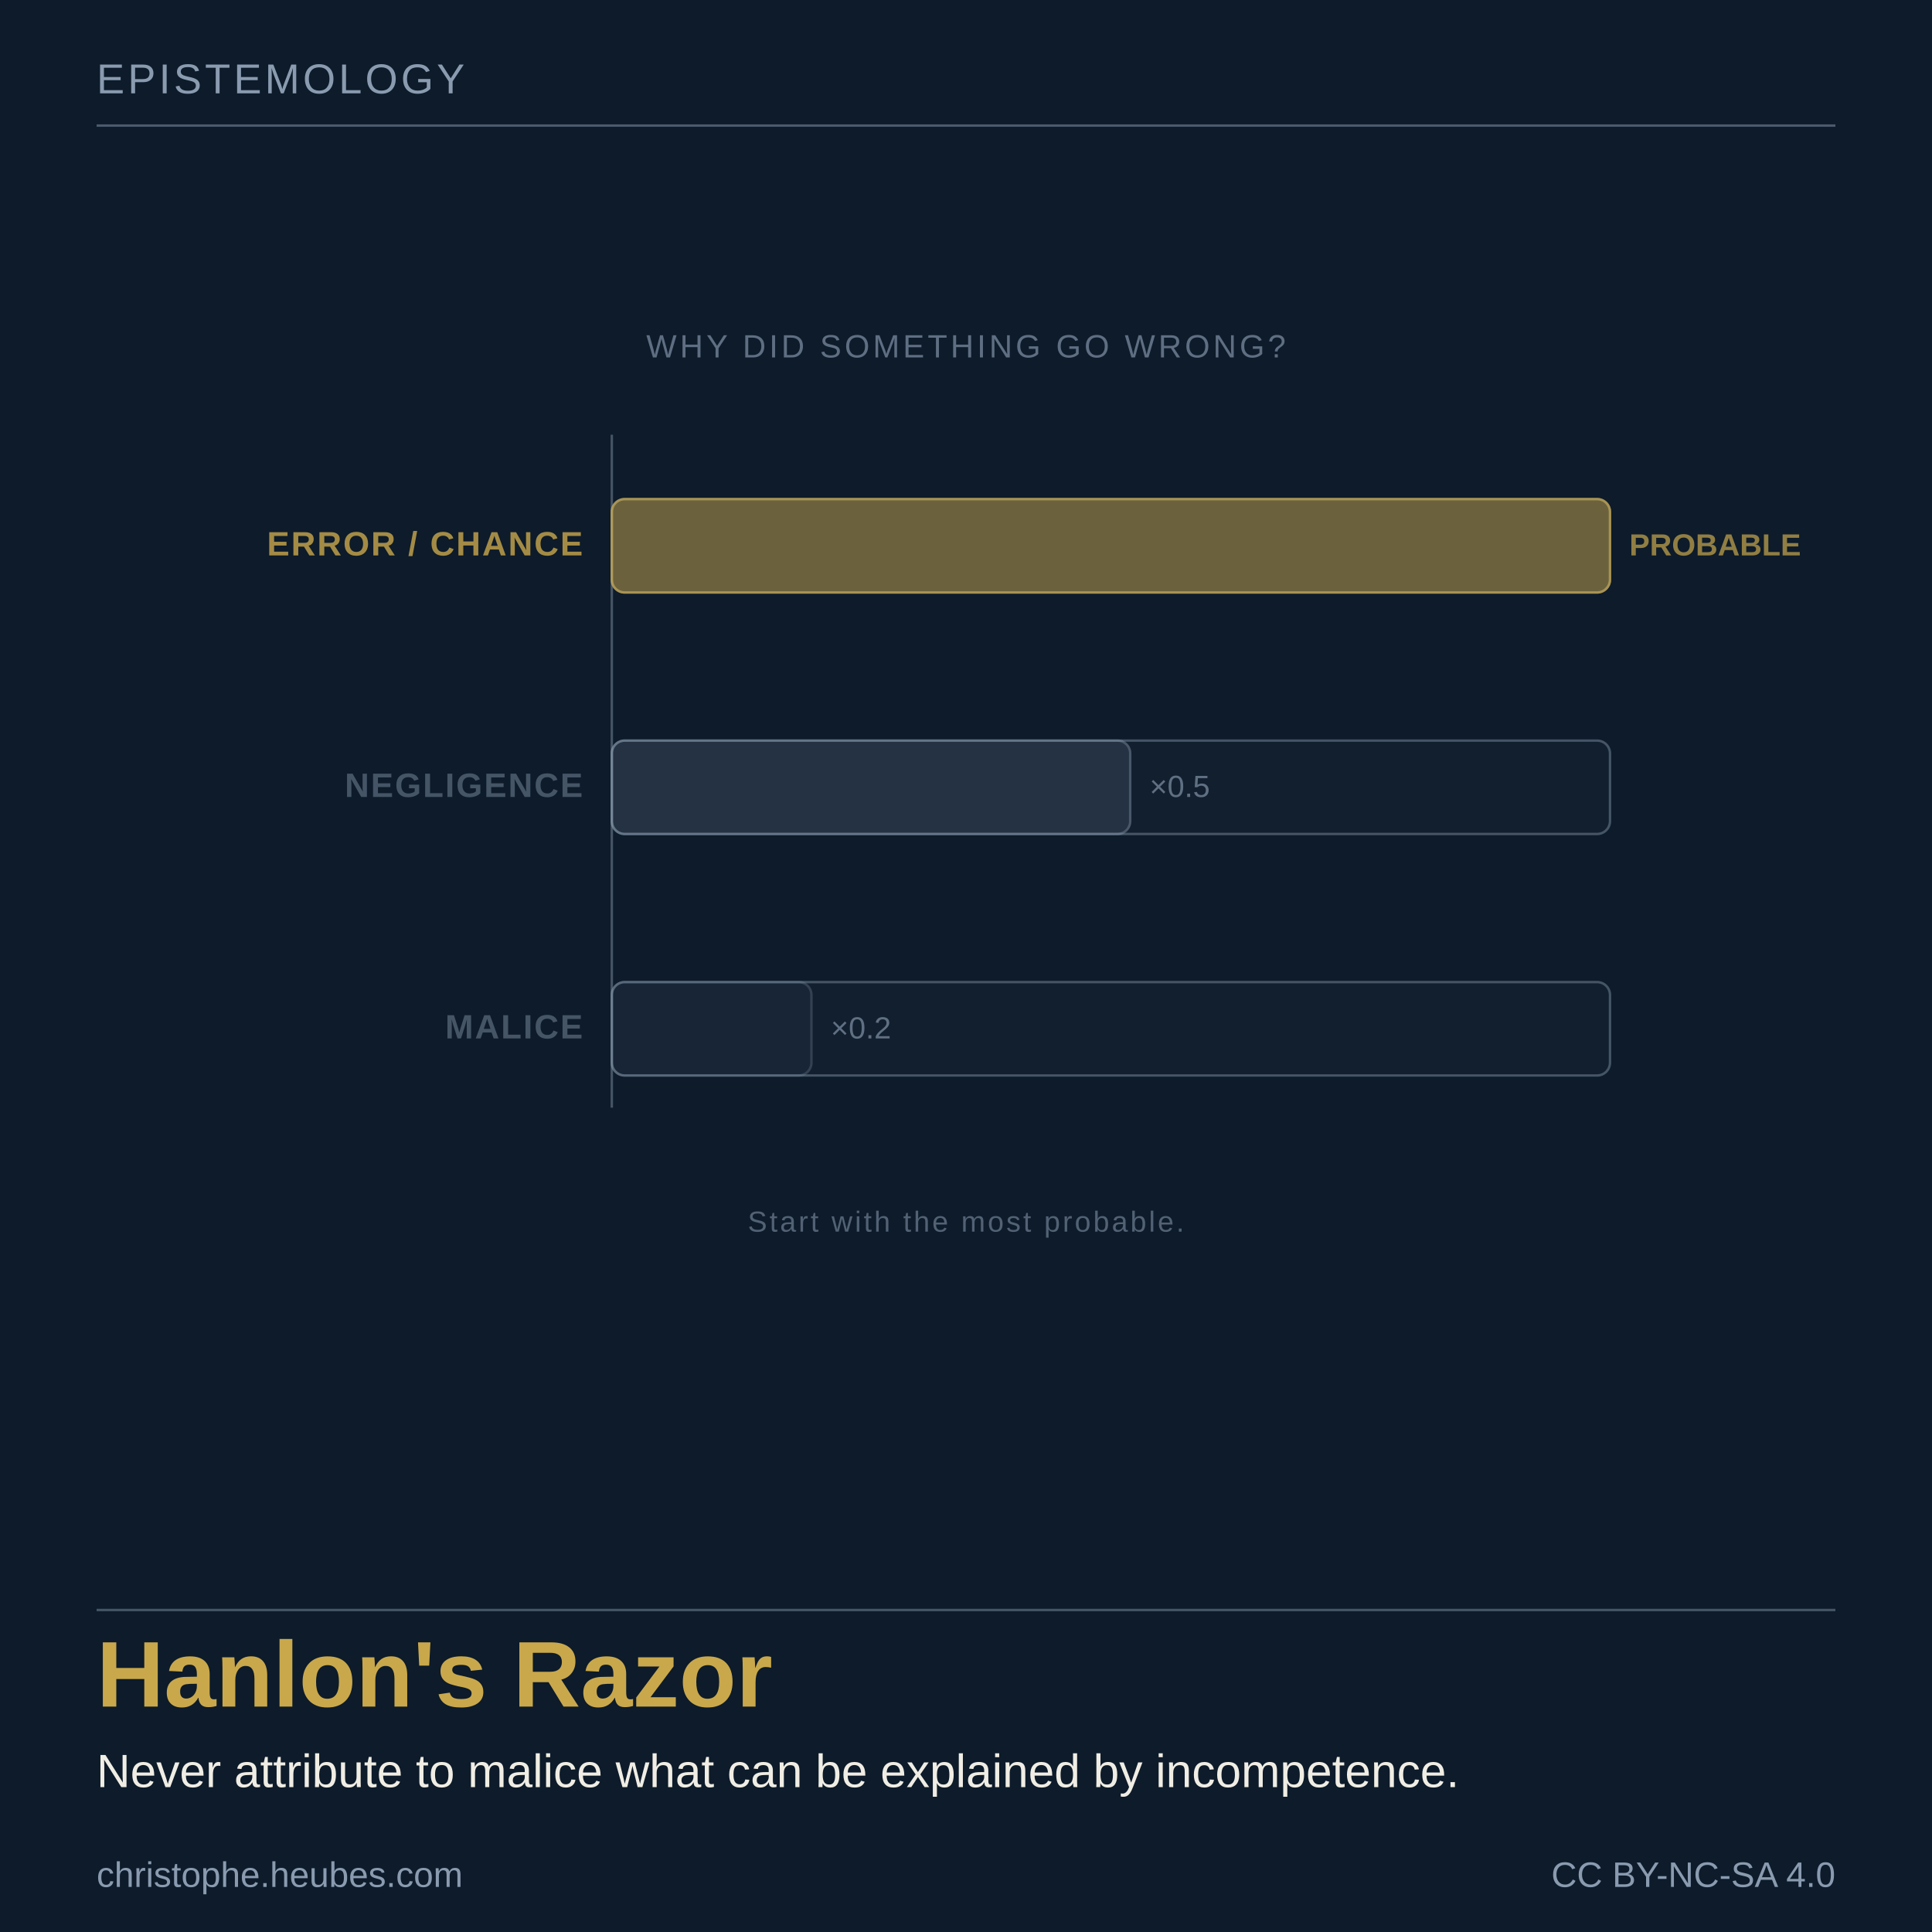
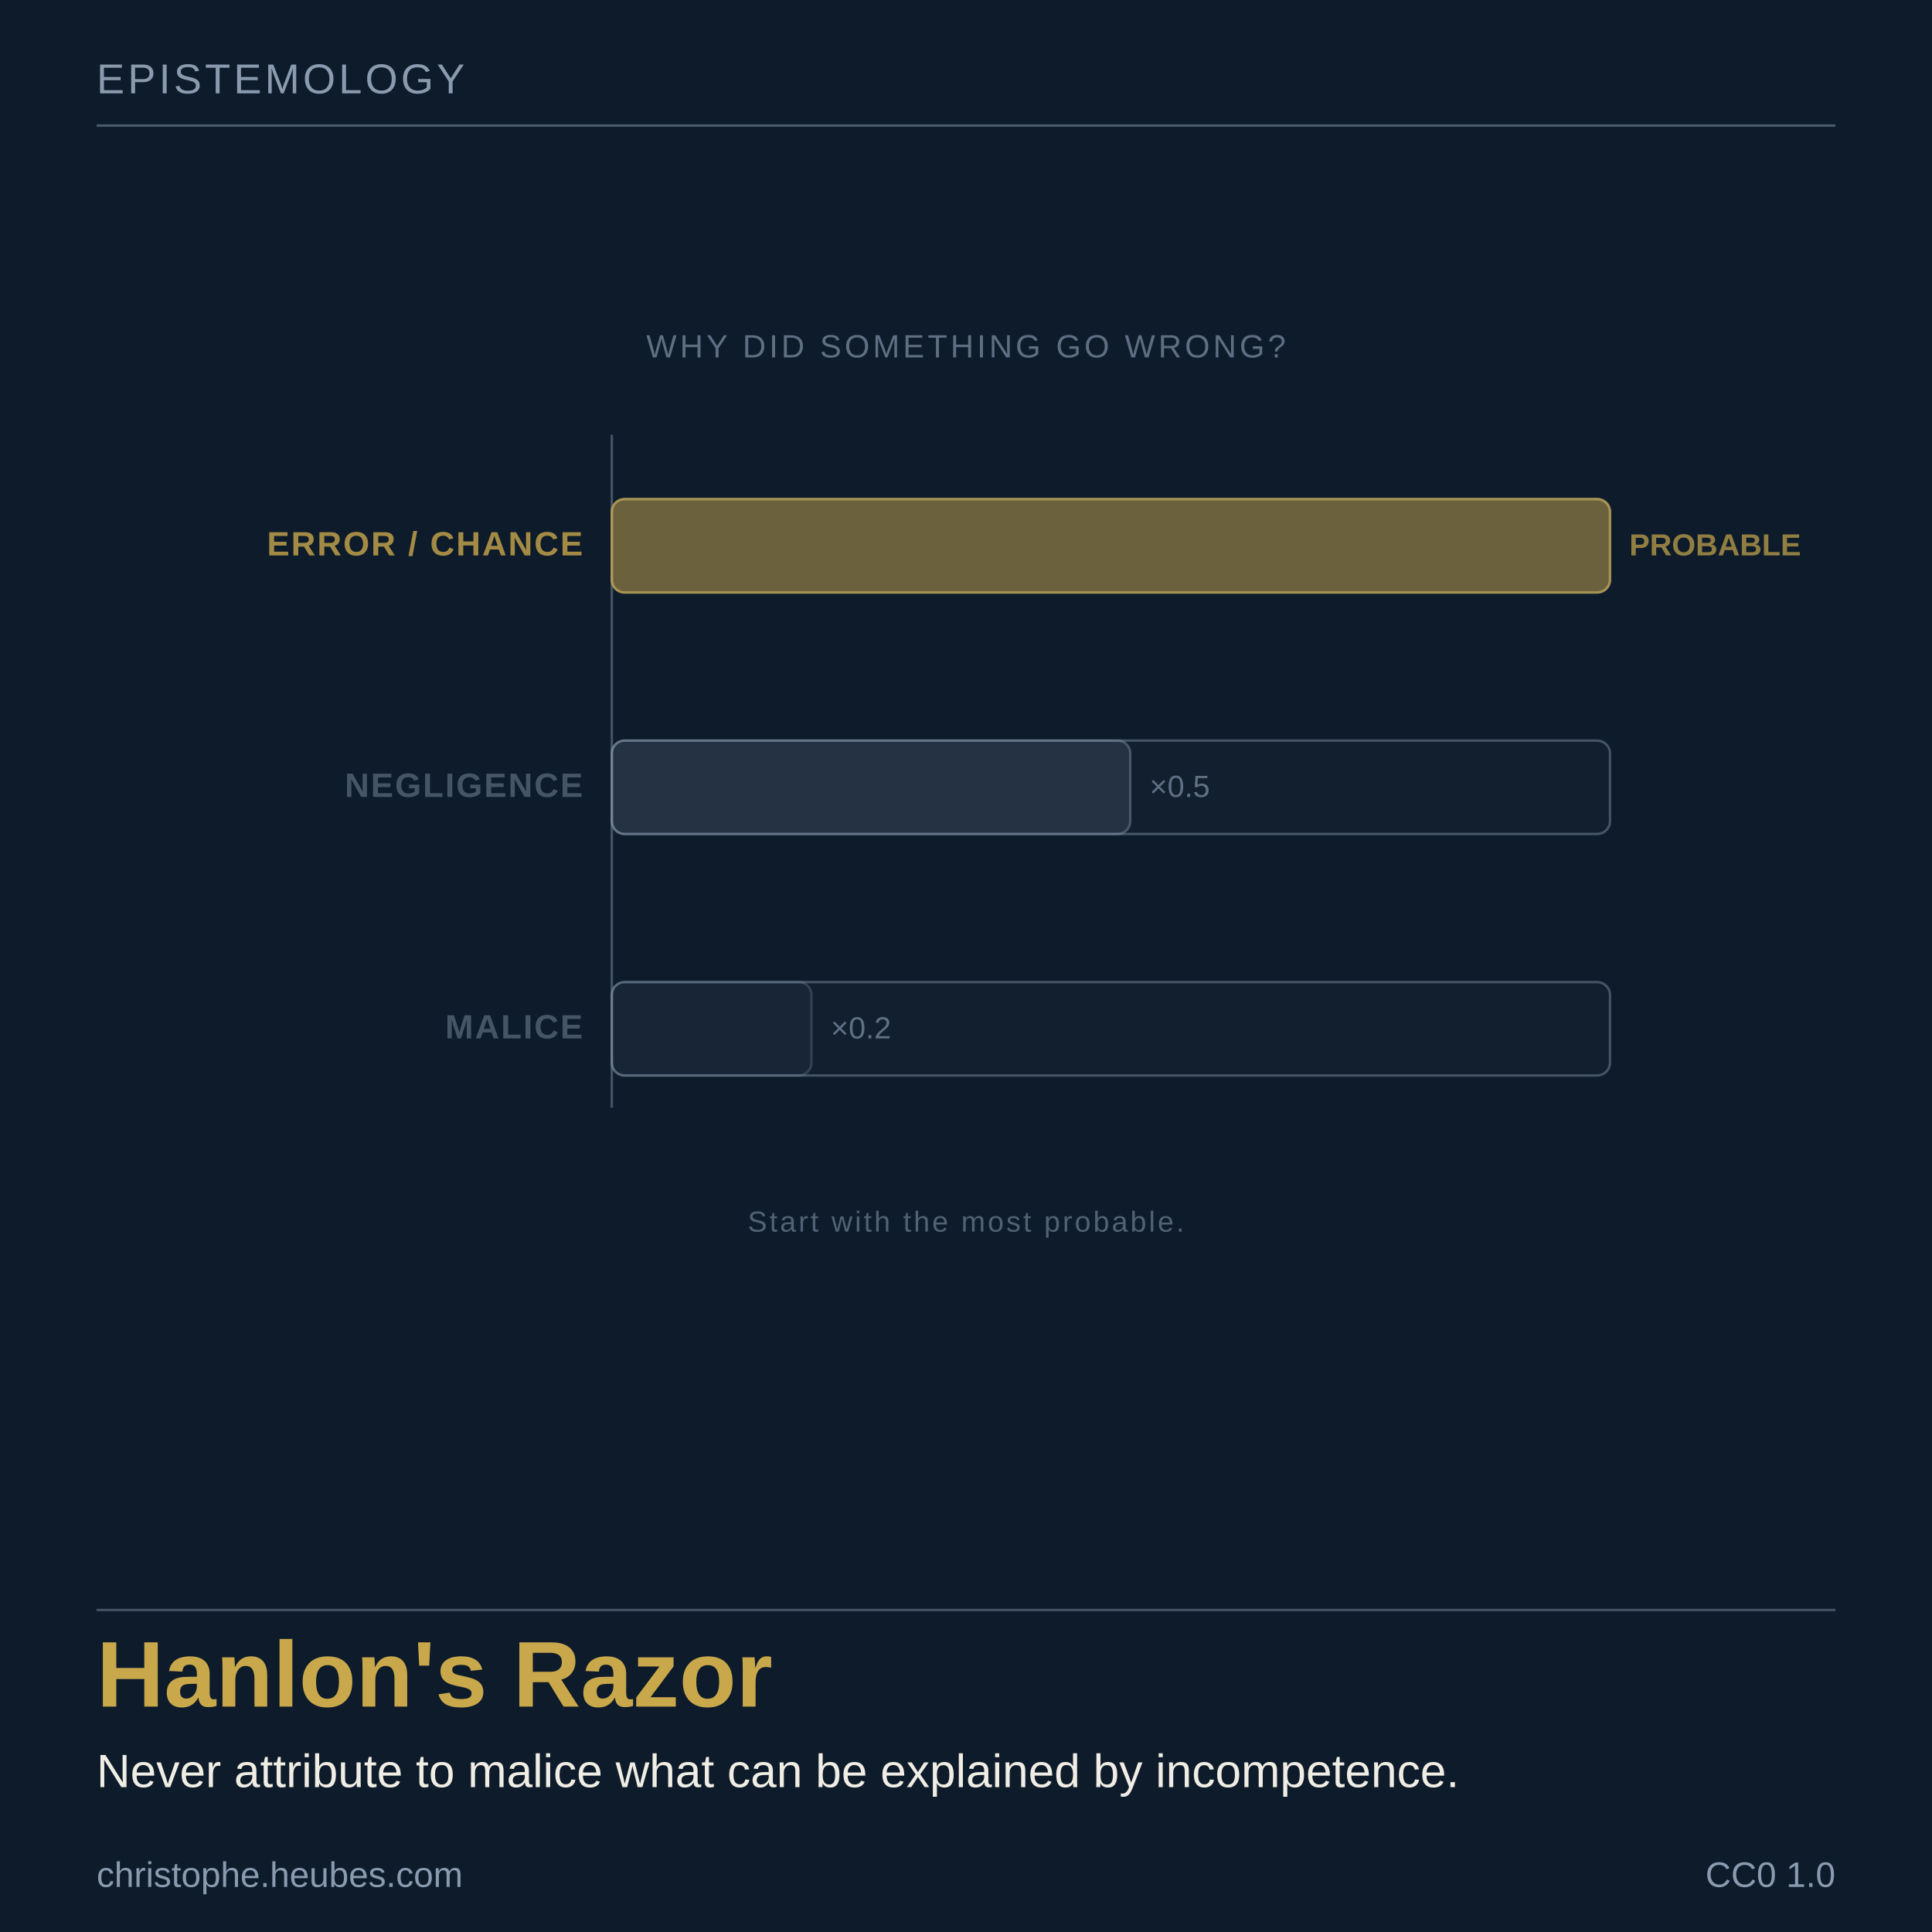
<svg xmlns="http://www.w3.org/2000/svg" viewBox="0 0 1200 1200" width="1200" height="1200">
  <rect width="1200" height="1200" fill="#0D1B2A" />
  <text x="60" y="58" font-family="'Ubuntu', 'Helvetica Neue', Arial, sans-serif" font-weight="500" font-size="26" fill="#8A9BB0" letter-spacing="2">EPISTEMOLOGY</text>
  <line x1="60" y1="78" x2="1140" y2="78" stroke="#8A9BB0" stroke-width="1.5" opacity="0.5" />
  <g transform="translate(0,0)">
    <text x="600" y="222" text-anchor="middle" font-family="'Ubuntu', 'Helvetica Neue', Arial, sans-serif" font-weight="500" font-size="20" letter-spacing="2" fill="#8A9BB0" opacity="0.65">WHY DID SOMETHING GO WRONG?</text>
    <line x1="380" y1="270" x2="380" y2="688" stroke="#8A9BB0" stroke-width="1.5" opacity="0.45" />
    <rect x="380" y="310" width="620" height="58" rx="8" fill="#8A9BB0" fill-opacity="0.08" stroke="#8A9BB0" stroke-width="1.5" opacity="0.45" />
    <rect x="380" y="460" width="620" height="58" rx="8" fill="#8A9BB0" fill-opacity="0.08" stroke="#8A9BB0" stroke-width="1.5" opacity="0.45" />
    <rect x="380" y="610" width="620" height="58" rx="8" fill="#8A9BB0" fill-opacity="0.08" stroke="#8A9BB0" stroke-width="1.5" opacity="0.45" />
    <rect x="380" y="310" width="620" height="58" rx="8" fill="#C9A84C" fill-opacity="0.65" stroke="#C9A84C" stroke-width="1.5" opacity="0.75" />
    <rect x="380" y="460" width="322" height="58" rx="8" fill="#8A9BB0" fill-opacity="0.35" stroke="#8A9BB0" stroke-width="1.5" opacity="0.45" />
    <rect x="380" y="610" width="124" height="58" rx="8" fill="#8A9BB0" fill-opacity="0.18" stroke="#8A9BB0" stroke-width="1.5" opacity="0.28" />
    <text x="362" y="345" text-anchor="end" font-family="'Ubuntu', 'Helvetica Neue', Arial, sans-serif" font-weight="700" font-size="21" letter-spacing="1" fill="#C9A84C" opacity="0.80">ERROR / CHANCE</text>
    <text x="362" y="495" text-anchor="end" font-family="'Ubuntu', 'Helvetica Neue', Arial, sans-serif" font-weight="700" font-size="21" letter-spacing="1" fill="#8A9BB0" opacity="0.45">NEGLIGENCE</text>
    <text x="362" y="645" text-anchor="end" font-family="'Ubuntu', 'Helvetica Neue', Arial, sans-serif" font-weight="700" font-size="21" letter-spacing="1" fill="#8A9BB0" opacity="0.45">MALICE</text>
    <text x="1012" y="345" text-anchor="start" font-family="'Ubuntu', 'Helvetica Neue', Arial, sans-serif" font-weight="700" font-size="19" fill="#C9A84C" opacity="0.70">PROBABLE</text>
    <text x="714" y="495" text-anchor="start" font-family="'Ubuntu', 'Helvetica Neue', Arial, sans-serif" font-weight="400" font-size="19" fill="#8A9BB0" opacity="0.65">×0.5</text>
    <text x="516" y="645" text-anchor="start" font-family="'Ubuntu', 'Helvetica Neue', Arial, sans-serif" font-weight="400" font-size="19" fill="#8A9BB0" opacity="0.65">×0.2</text>
    <text x="600" y="765" text-anchor="middle" font-family="'Ubuntu', 'Helvetica Neue', Arial, sans-serif" font-weight="400" font-size="18" letter-spacing="1.5" fill="#8A9BB0" opacity="0.55">Start with the most probable.</text>
  </g>
  <line x1="60" y1="1000" x2="1140" y2="1000" stroke="#8A9BB0" stroke-width="1.5" opacity="0.45" />
  <text x="60" y="1060" font-family="'Ubuntu', 'Helvetica Neue', Arial, sans-serif" font-weight="700" font-size="58" fill="#C9A84C">Hanlon's Razor</text>
  <text x="60" y="1110" font-family="'Ubuntu', 'Helvetica Neue', Arial, sans-serif" font-weight="400" font-size="29" fill="#F0EDE4">Never attribute to malice what can be explained by incompetence.</text>
  <text x="60" y="1172" font-family="'Ubuntu', 'Helvetica Neue', Arial, sans-serif" font-weight="400" font-size="22" fill="#8A9BB0">christophe.heubes.com</text>
-   <text x="1140" y="1172" text-anchor="end" font-family="'Ubuntu', 'Helvetica Neue', Arial, sans-serif" font-weight="400" font-size="22" fill="#8A9BB0">CC BY-NC-SA 4.0</text>
+   <text x="1140" y="1172" text-anchor="end" font-family="'Ubuntu', 'Helvetica Neue', Arial, sans-serif" font-weight="400" font-size="22" fill="#8A9BB0">CC0 1.0</text>
</svg>
